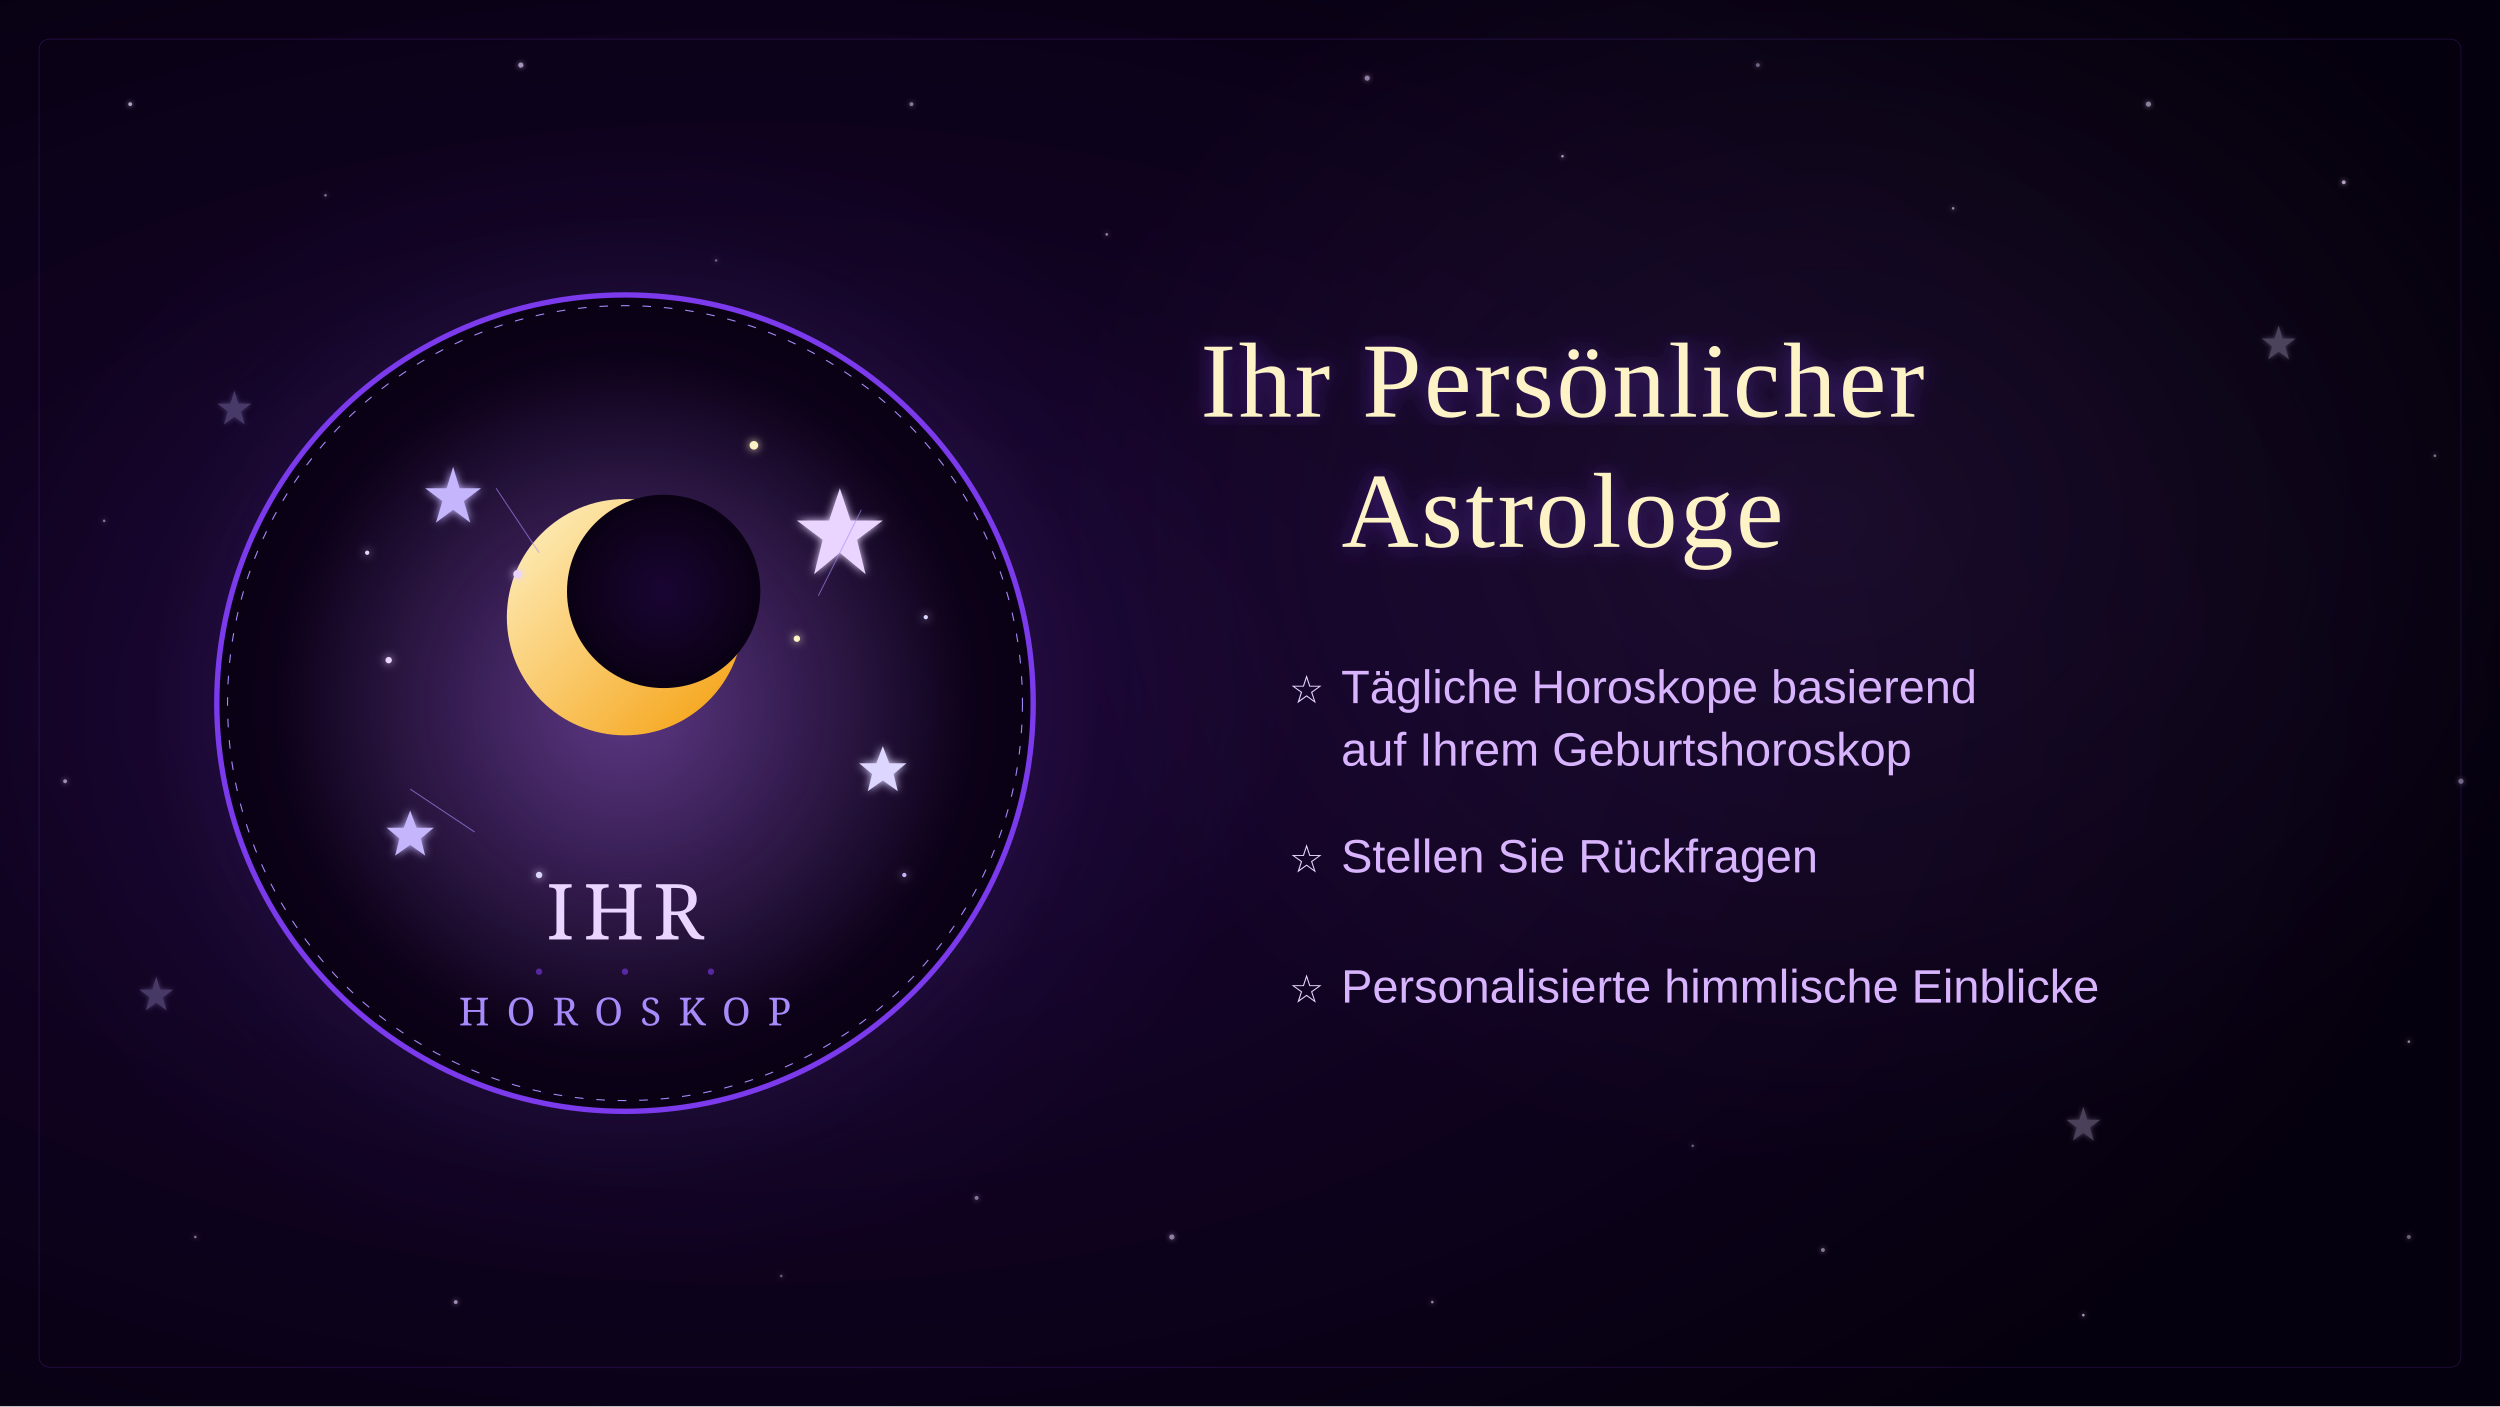
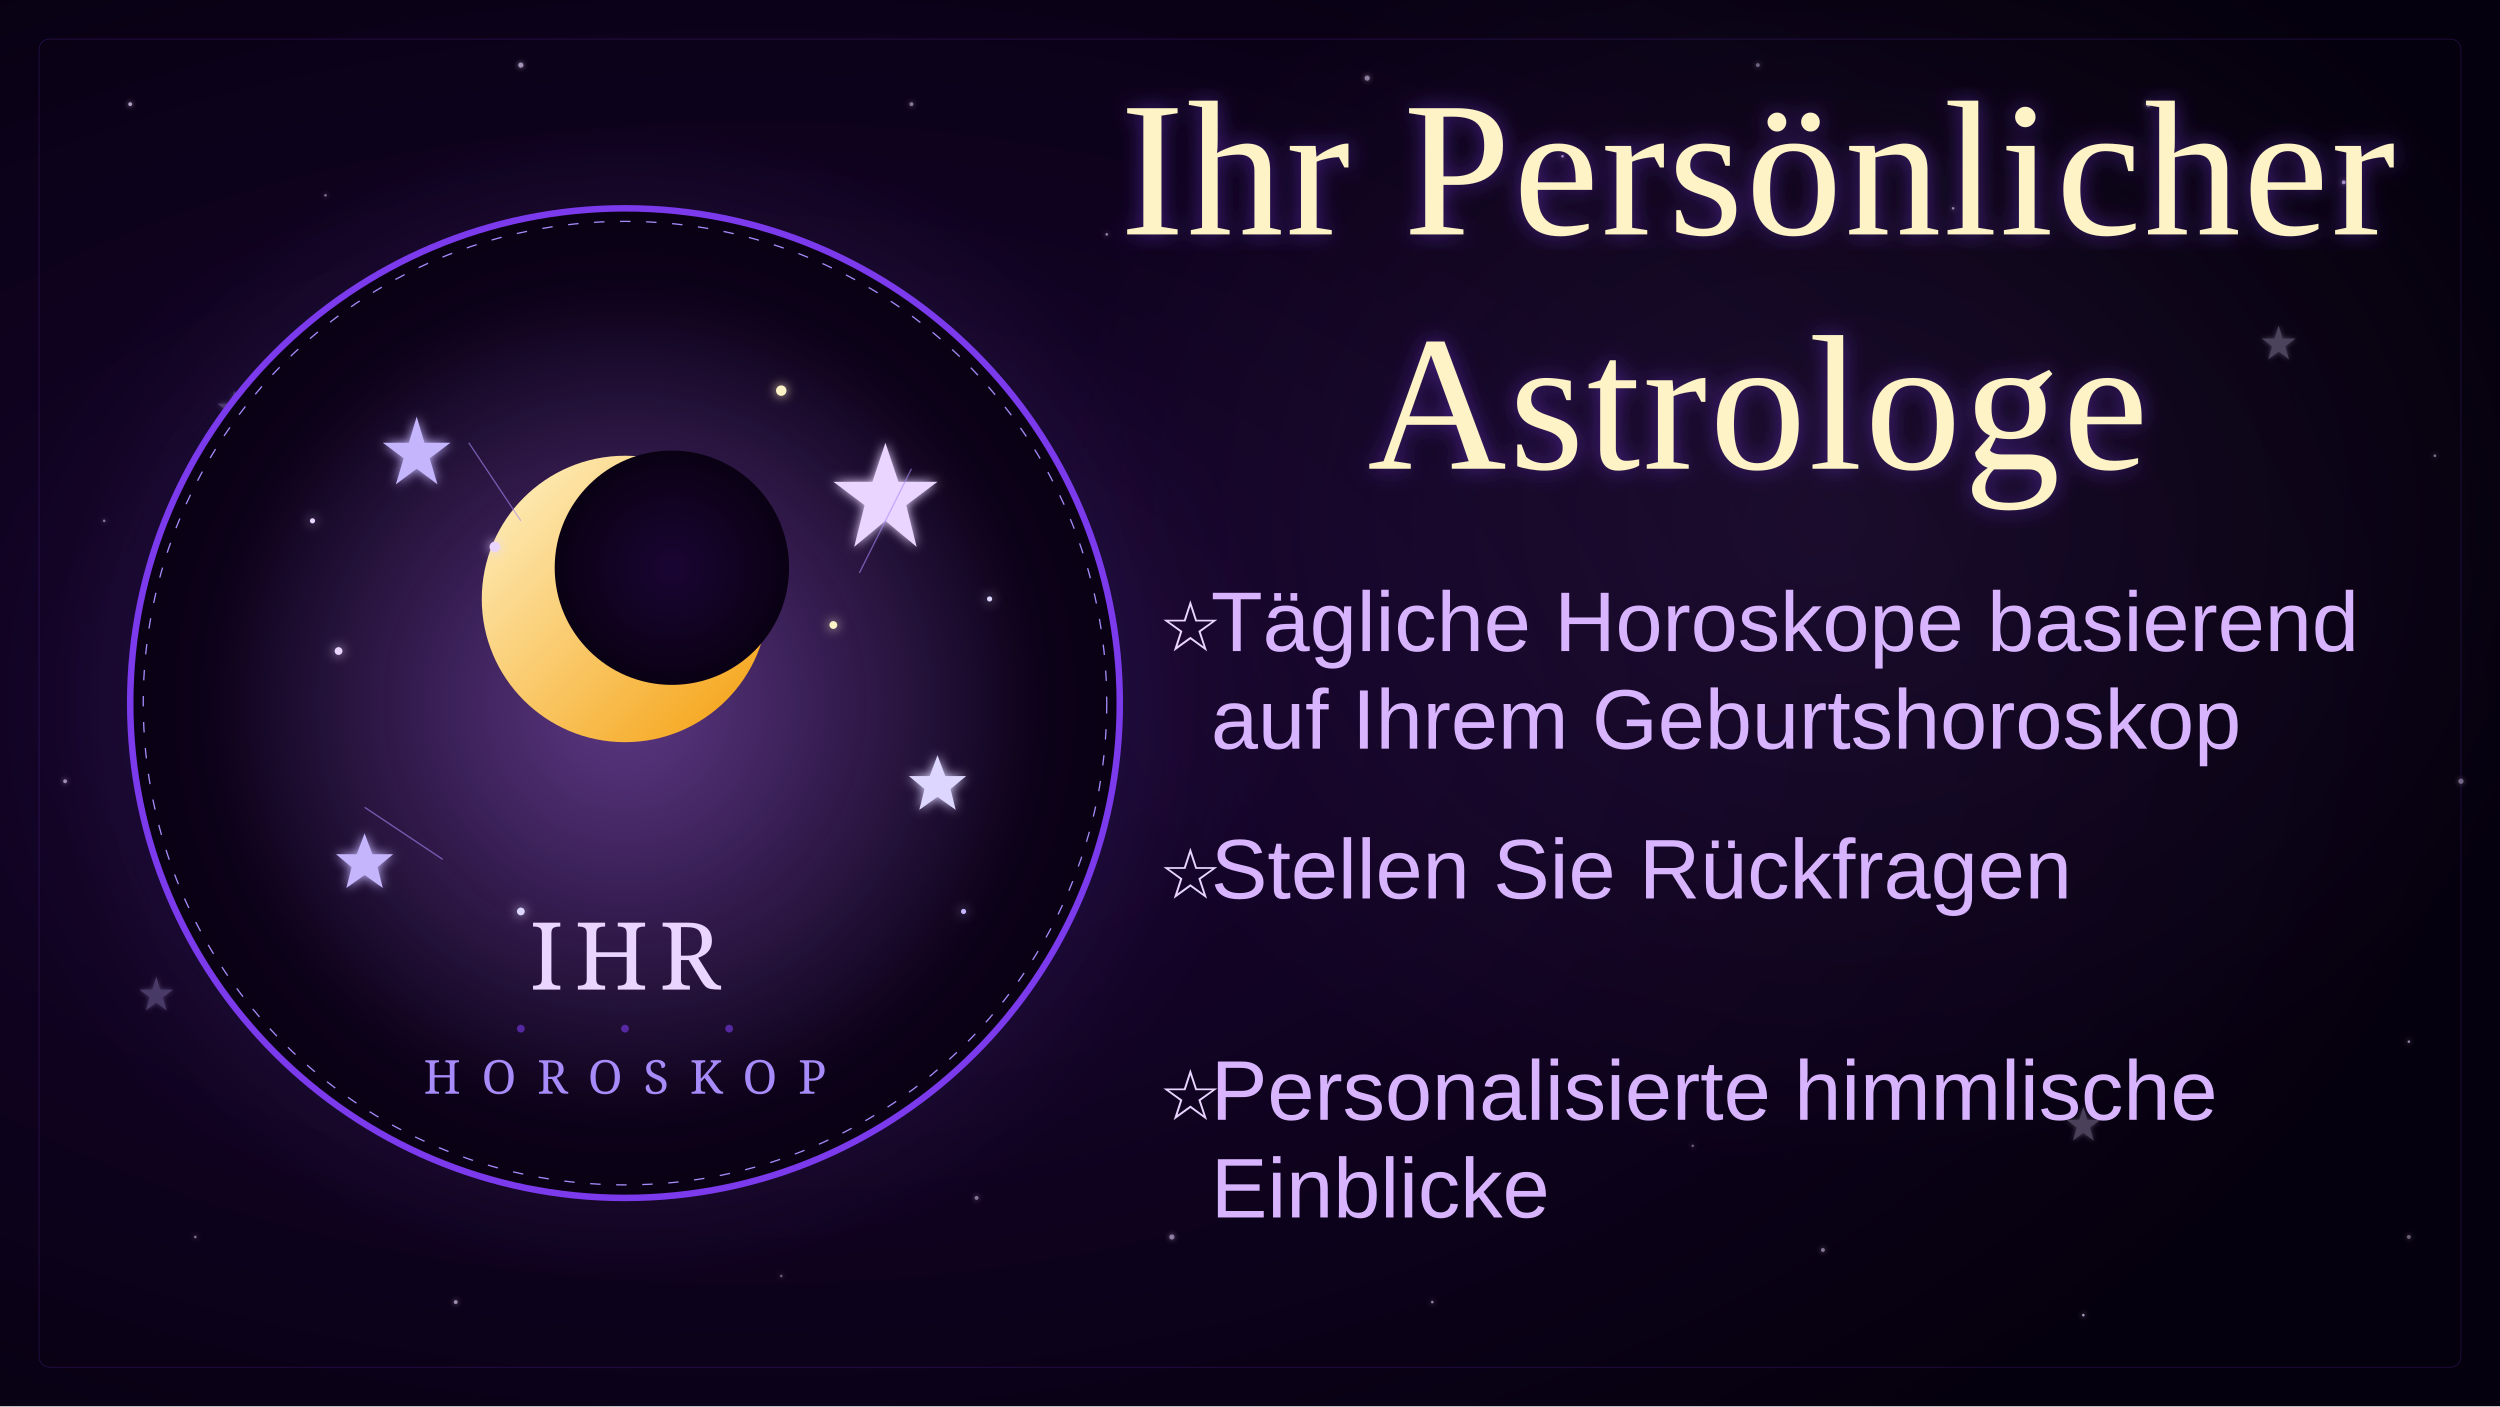
<svg xmlns="http://www.w3.org/2000/svg" viewBox="0 0 1920 1080" width="1920" height="1080">
  <defs>
    <radialGradient id="bgMain" cx="30%" cy="50%" r="70%">
      <stop offset="0%" stop-color="#1a0533" />
      <stop offset="100%" stop-color="#05000d" />
    </radialGradient>
    <radialGradient id="glowLeft" cx="50%" cy="50%" r="50%">
      <stop offset="0%" stop-color="#7c3aed" stop-opacity="0.15" />
      <stop offset="100%" stop-color="#7c3aed" stop-opacity="0" />
    </radialGradient>
    <radialGradient id="glowRight" cx="50%" cy="50%" r="50%">
      <stop offset="0%" stop-color="#c084fc" stop-opacity="0.08" />
      <stop offset="100%" stop-color="#c084fc" stop-opacity="0" />
    </radialGradient>
    <radialGradient id="logoGlow" cx="50%" cy="50%" r="50%">
      <stop offset="0%" stop-color="#c084fc" stop-opacity="0.4" />
      <stop offset="100%" stop-color="#c084fc" stop-opacity="0" />
    </radialGradient>
    <linearGradient id="moonGrad" x1="0%" y1="0%" x2="100%" y2="100%">
      <stop offset="0%" stop-color="#fef3c7" />
      <stop offset="100%" stop-color="#f59e0b" />
    </linearGradient>
    <radialGradient id="logoBg" cx="50%" cy="50%" r="50%">
      <stop offset="0%" stop-color="#1a0533" />
      <stop offset="100%" stop-color="#0a0114" />
    </radialGradient>
    <filter id="starGlow">
      <feGaussianBlur stdDeviation="2" result="blur" />
      <feMerge>
        <feMergeNode in="blur" />
        <feMergeNode in="SourceGraphic" />
      </feMerge>
    </filter>
    <filter id="bigGlow">
      <feGaussianBlur stdDeviation="4" result="blur" />
      <feMerge>
        <feMergeNode in="blur" />
        <feMergeNode in="SourceGraphic" />
      </feMerge>
    </filter>
    <filter id="textShadow">
      <feDropShadow dx="0" dy="0" stdDeviation="8" flood-color="#7c3aed" flood-opacity="0.5" />
    </filter>
    <linearGradient id="dividerGrad" x1="0%" y1="0%" x2="100%" y2="0%">
      <stop offset="0%" stop-color="#7c3aed" stop-opacity="0" />
      <stop offset="50%" stop-color="#a78bfa" stop-opacity="0.6" />
      <stop offset="100%" stop-color="#7c3aed" stop-opacity="0" />
    </linearGradient>
    <linearGradient id="accentLine" x1="0%" y1="0%" x2="100%" y2="0%">
      <stop offset="0%" stop-color="#f59e0b" />
      <stop offset="100%" stop-color="#7c3aed" />
    </linearGradient>
  </defs>
  <rect width="1920" height="1080" fill="url(#bgMain)" />
  <ellipse cx="480" cy="540" rx="500" ry="450" fill="url(#glowLeft)" />
  <ellipse cx="1400" cy="400" rx="600" ry="500" fill="url(#glowRight)" />
  <g filter="url(#starGlow)" fill="#e9d5ff">
    <circle cx="100" cy="80" r="1.5" opacity="0.7" />
    <circle cx="250" cy="150" r="1" opacity="0.5" />
    <circle cx="400" cy="50" r="2" opacity="0.6" />
    <circle cx="550" cy="200" r="1" opacity="0.4" />
    <circle cx="700" cy="80" r="1.5" opacity="0.5" />
    <circle cx="850" cy="180" r="1" opacity="0.6" />
    <circle cx="1050" cy="60" r="2" opacity="0.5" />
    <circle cx="1200" cy="120" r="1" opacity="0.7" />
    <circle cx="1350" cy="50" r="1.5" opacity="0.4" />
    <circle cx="1500" cy="160" r="1" opacity="0.6" />
    <circle cx="1650" cy="80" r="2" opacity="0.5" />
    <circle cx="1800" cy="140" r="1.5" opacity="0.7" />
    <circle cx="150" cy="950" r="1" opacity="0.5" />
    <circle cx="350" cy="1000" r="1.5" opacity="0.6" />
    <circle cx="600" cy="980" r="1" opacity="0.4" />
    <circle cx="900" cy="950" r="2" opacity="0.5" />
    <circle cx="1100" cy="1000" r="1" opacity="0.6" />
    <circle cx="1400" cy="960" r="1.5" opacity="0.5" />
    <circle cx="1600" cy="1010" r="1" opacity="0.7" />
    <circle cx="1850" cy="950" r="1.5" opacity="0.4" />
    <circle cx="80" cy="400" r="1" opacity="0.5" />
    <circle cx="50" cy="600" r="1.5" opacity="0.6" />
    <circle cx="1870" cy="350" r="1" opacity="0.5" />
    <circle cx="1890" cy="600" r="2" opacity="0.4" />
    <circle cx="1850" cy="800" r="1" opacity="0.6" />
    <circle cx="750" cy="920" r="1.5" opacity="0.5" />
    <circle cx="1300" cy="880" r="1" opacity="0.4" />
  </g>
  <g filter="url(#starGlow)" opacity="0.3">
    <polygon points="180,300 183,310 193,310 185,316 188,326 180,320 172,326 175,316 167,310 177,310" fill="#c4b5fd" />
    <polygon points="1750,250 1753,260 1763,260 1755,266 1758,276 1750,270 1742,276 1745,266 1737,260 1747,260" fill="#ddd6fe" />
    <polygon points="1600,850 1603,860 1613,860 1605,866 1608,876 1600,870 1592,876 1595,866 1587,860 1597,860" fill="#e9d5ff" />
    <polygon points="120,750 123,760 133,760 125,766 128,776 120,770 112,776 115,766 107,760 117,760" fill="#c4b5fd" />
  </g>
-   <g transform="translate(480, 540) scale(1.65)">
+   <g transform="translate(480, 540) scale(2.0)">
    <circle cx="0" cy="0" r="220" fill="url(#logoGlow)" opacity="0.5" />
    <circle cx="0" cy="0" r="190" fill="url(#logoBg)" stroke="#7c3aed" stroke-width="2.5" />
    <circle cx="0" cy="0" r="185" fill="none" stroke="#a78bfa" stroke-width="0.5" stroke-dasharray="4 6" />
    <circle cx="0" cy="0" r="160" fill="url(#logoGlow)" />
    <g transform="translate(0, -40)">
      <circle cx="0" cy="0" r="55" fill="url(#moonGrad)" />
      <circle cx="18" cy="-12" r="45" fill="url(#logoBg)" />
    </g>
    <g filter="url(#starGlow)" fill="#fef3c7">
      <polygon points="100,-100 105,-85 120,-85 108,-76 112,-60 100,-70 88,-60 92,-76 80,-85 95,-85" fill="#e9d5ff" />
      <polygon points="-80,-110 -77,-100 -67,-100 -75,-94 -72,-84 -80,-90 -88,-84 -85,-94 -93,-100 -83,-100" fill="#c4b5fd" />
      <polygon points="120,20 123,28 131,28 125,33 127,41 120,36 113,41 115,33 109,28 117,28" fill="#ddd6fe" />
      <polygon points="-100,50 -97,58 -89,58 -95,63 -93,71 -100,66 -107,71 -105,63 -111,58 -103,58" fill="#c4b5fd" />
      <circle cx="-50" cy="-60" r="2" fill="#e9d5ff" />
      <circle cx="80" cy="-30" r="1.5" fill="#fef3c7" />
      <circle cx="140" cy="-40" r="1" fill="#ddd6fe" />
      <circle cx="-110" cy="-20" r="1.5" fill="#e9d5ff" />
      <circle cx="60" cy="-120" r="2" fill="#fef3c7" />
      <circle cx="-40" cy="80" r="1.5" fill="#ddd6fe" />
      <circle cx="130" cy="80" r="1" fill="#c4b5fd" />
      <circle cx="-120" cy="-70" r="1" fill="#e9d5ff" />
    </g>
    <g stroke="#a78bfa" stroke-width="0.5" opacity="0.6">
      <line x1="-60" y1="-100" x2="-40" y2="-70" />
      <line x1="110" y1="-90" x2="90" y2="-50" />
      <line x1="-100" y1="40" x2="-70" y2="60" />
    </g>
    <text x="0" y="110" text-anchor="middle" font-family="Georgia, serif" font-size="36" fill="#e9d5ff" letter-spacing="4">IHR</text>
    <text x="0" y="150" text-anchor="middle" font-family="Georgia, serif" font-size="18" fill="#a78bfa" letter-spacing="8">HOROSKOP</text>
    <g fill="#7c3aed" opacity="0.6">
      <circle cx="-40" cy="125" r="1.5" />
      <circle cx="0" cy="125" r="1.5" />
      <circle cx="40" cy="125" r="1.5" />
    </g>
  </g>
-   <text x="1200" y="320" text-anchor="middle" font-family="Georgia, 'Times New Roman', serif" font-size="82" fill="#fef3c7" filter="url(#textShadow)" letter-spacing="2">Ihr Persönlicher</text>
-   <text x="1200" y="420" text-anchor="middle" font-family="Georgia, 'Times New Roman', serif" font-size="82" fill="#fef3c7" filter="url(#textShadow)" letter-spacing="2">Astrologe</text>
-   <line x1="1000" y1="460" x2="1400" y2="460" stroke="url(#accentLine)" stroke-width="2.5" />
-   <g font-family="'Segoe UI', Arial, Helvetica, sans-serif" font-size="36" fill="#d8b4fe">
-     <g transform="translate(960, 540)">
-       <text x="30" y="0" fill="#e9d5ff" font-size="30">☆</text>
-       <text x="70" y="0">Tägliche Horoskope basierend</text>
-       <text x="70" y="48">auf Ihrem Geburtshoroskop</text>
+   <text x="1350" y="180" text-anchor="middle" font-family="Georgia, 'Times New Roman', serif" font-size="148" fill="#fef3c7" filter="url(#textShadow)" letter-spacing="2">Ihr Persönlicher</text>
+   <text x="1350" y="360" text-anchor="middle" font-family="Georgia, 'Times New Roman', serif" font-size="148" fill="#fef3c7" filter="url(#textShadow)" letter-spacing="2">Astrologe</text>
+   <line x1="1100" y1="420" x2="1600" y2="420" stroke="url(#accentLine)" stroke-width="2.5" />
+   <g font-family="'Segoe UI', Arial, Helvetica, sans-serif" font-size="65" fill="#d8b4fe">
+     <g transform="translate(860, 500)">
+       <text x="30" y="0" fill="#e9d5ff" font-size="54">☆</text>
+       <text x="70" y="0"> Tägliche Horoskope basierend</text>
+       <text x="70" y="75"> auf Ihrem Geburtshoroskop</text>
    </g>
-     <g transform="translate(960, 670)">
-       <text x="30" y="0" fill="#e9d5ff" font-size="30">☆</text>
-       <text x="70" y="0">Stellen Sie Rückfragen</text>
+     <g transform="translate(860, 690)">
+       <text x="30" y="0" fill="#e9d5ff" font-size="54">☆</text>
+       <text x="70" y="0"> Stellen Sie Rückfragen</text>
    </g>
-     <g transform="translate(960, 770)">
-       <text x="30" y="0" fill="#e9d5ff" font-size="30">☆</text>
-       <text x="70" y="0">Personalisierte himmlische Einblicke</text>
+     <g transform="translate(860, 860)">
+       <text x="30" y="0" fill="#e9d5ff" font-size="54">☆</text>
+       <text x="70" y="0"> Personalisierte himmlische</text>
+       <text x="70" y="75"> Einblicke</text>
    </g>
  </g>
  <rect x="30" y="30" width="1860" height="1020" rx="8" fill="none" stroke="#7c3aed" stroke-width="0.5" opacity="0.3" />
</svg>
